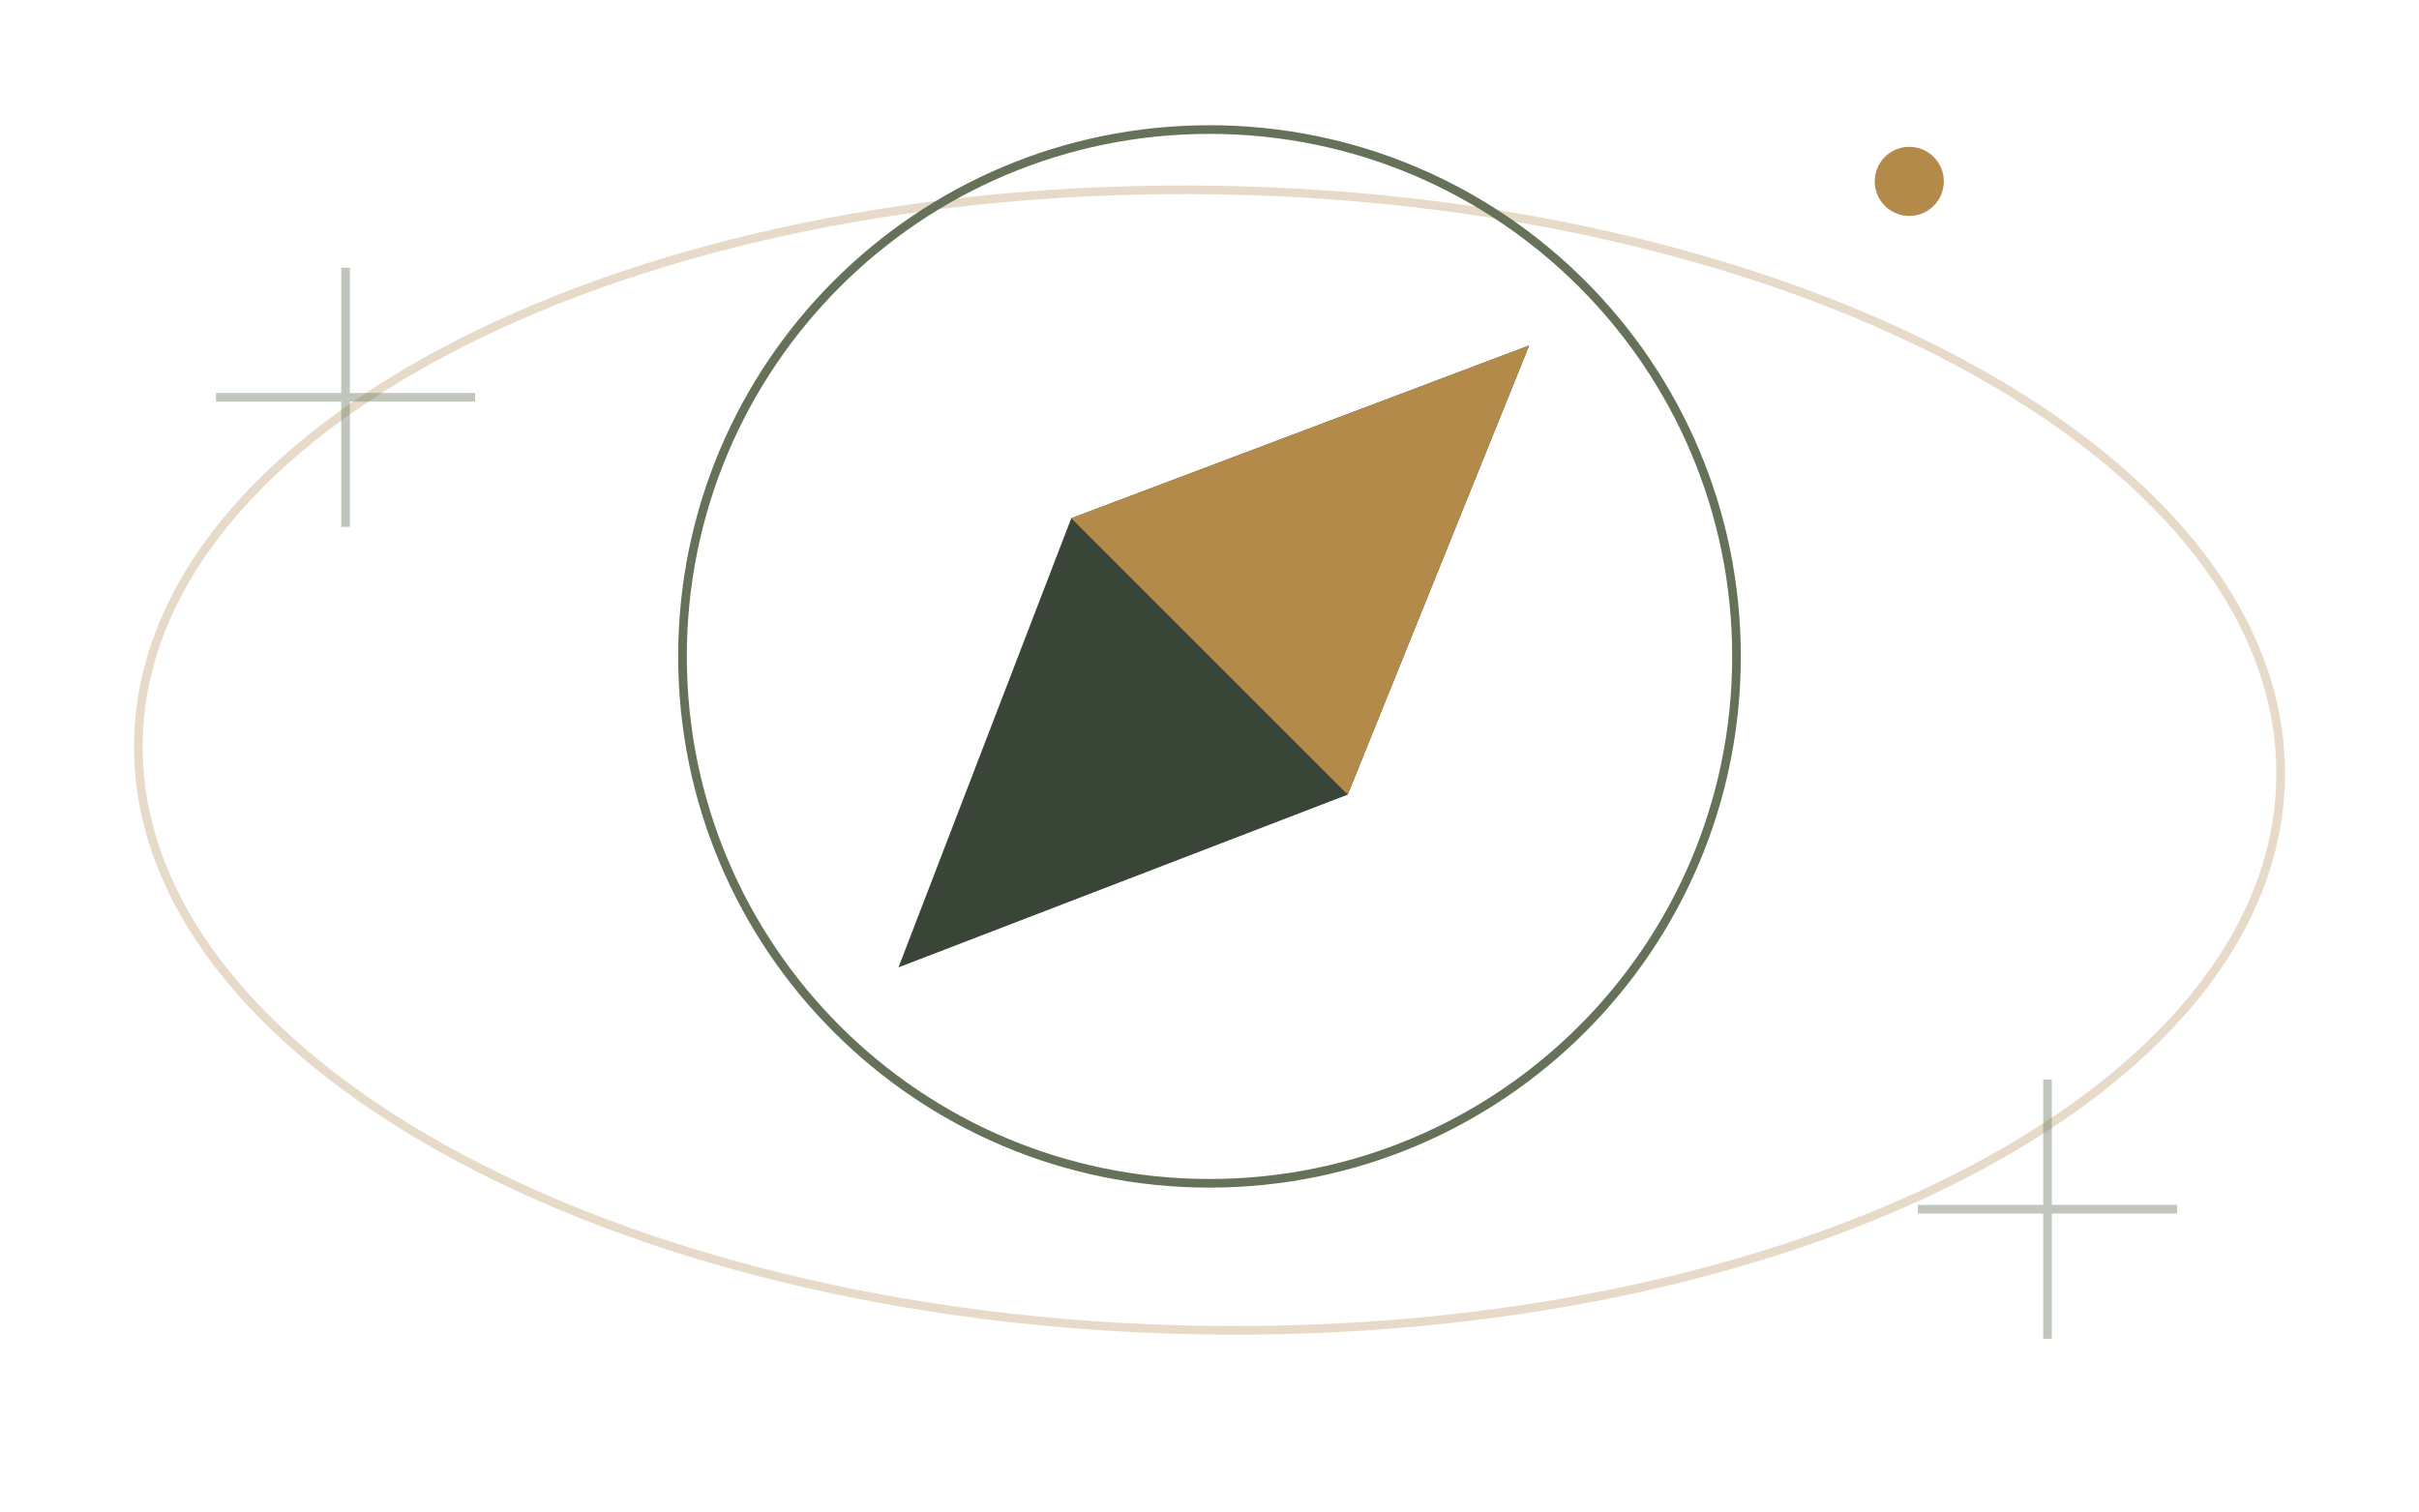
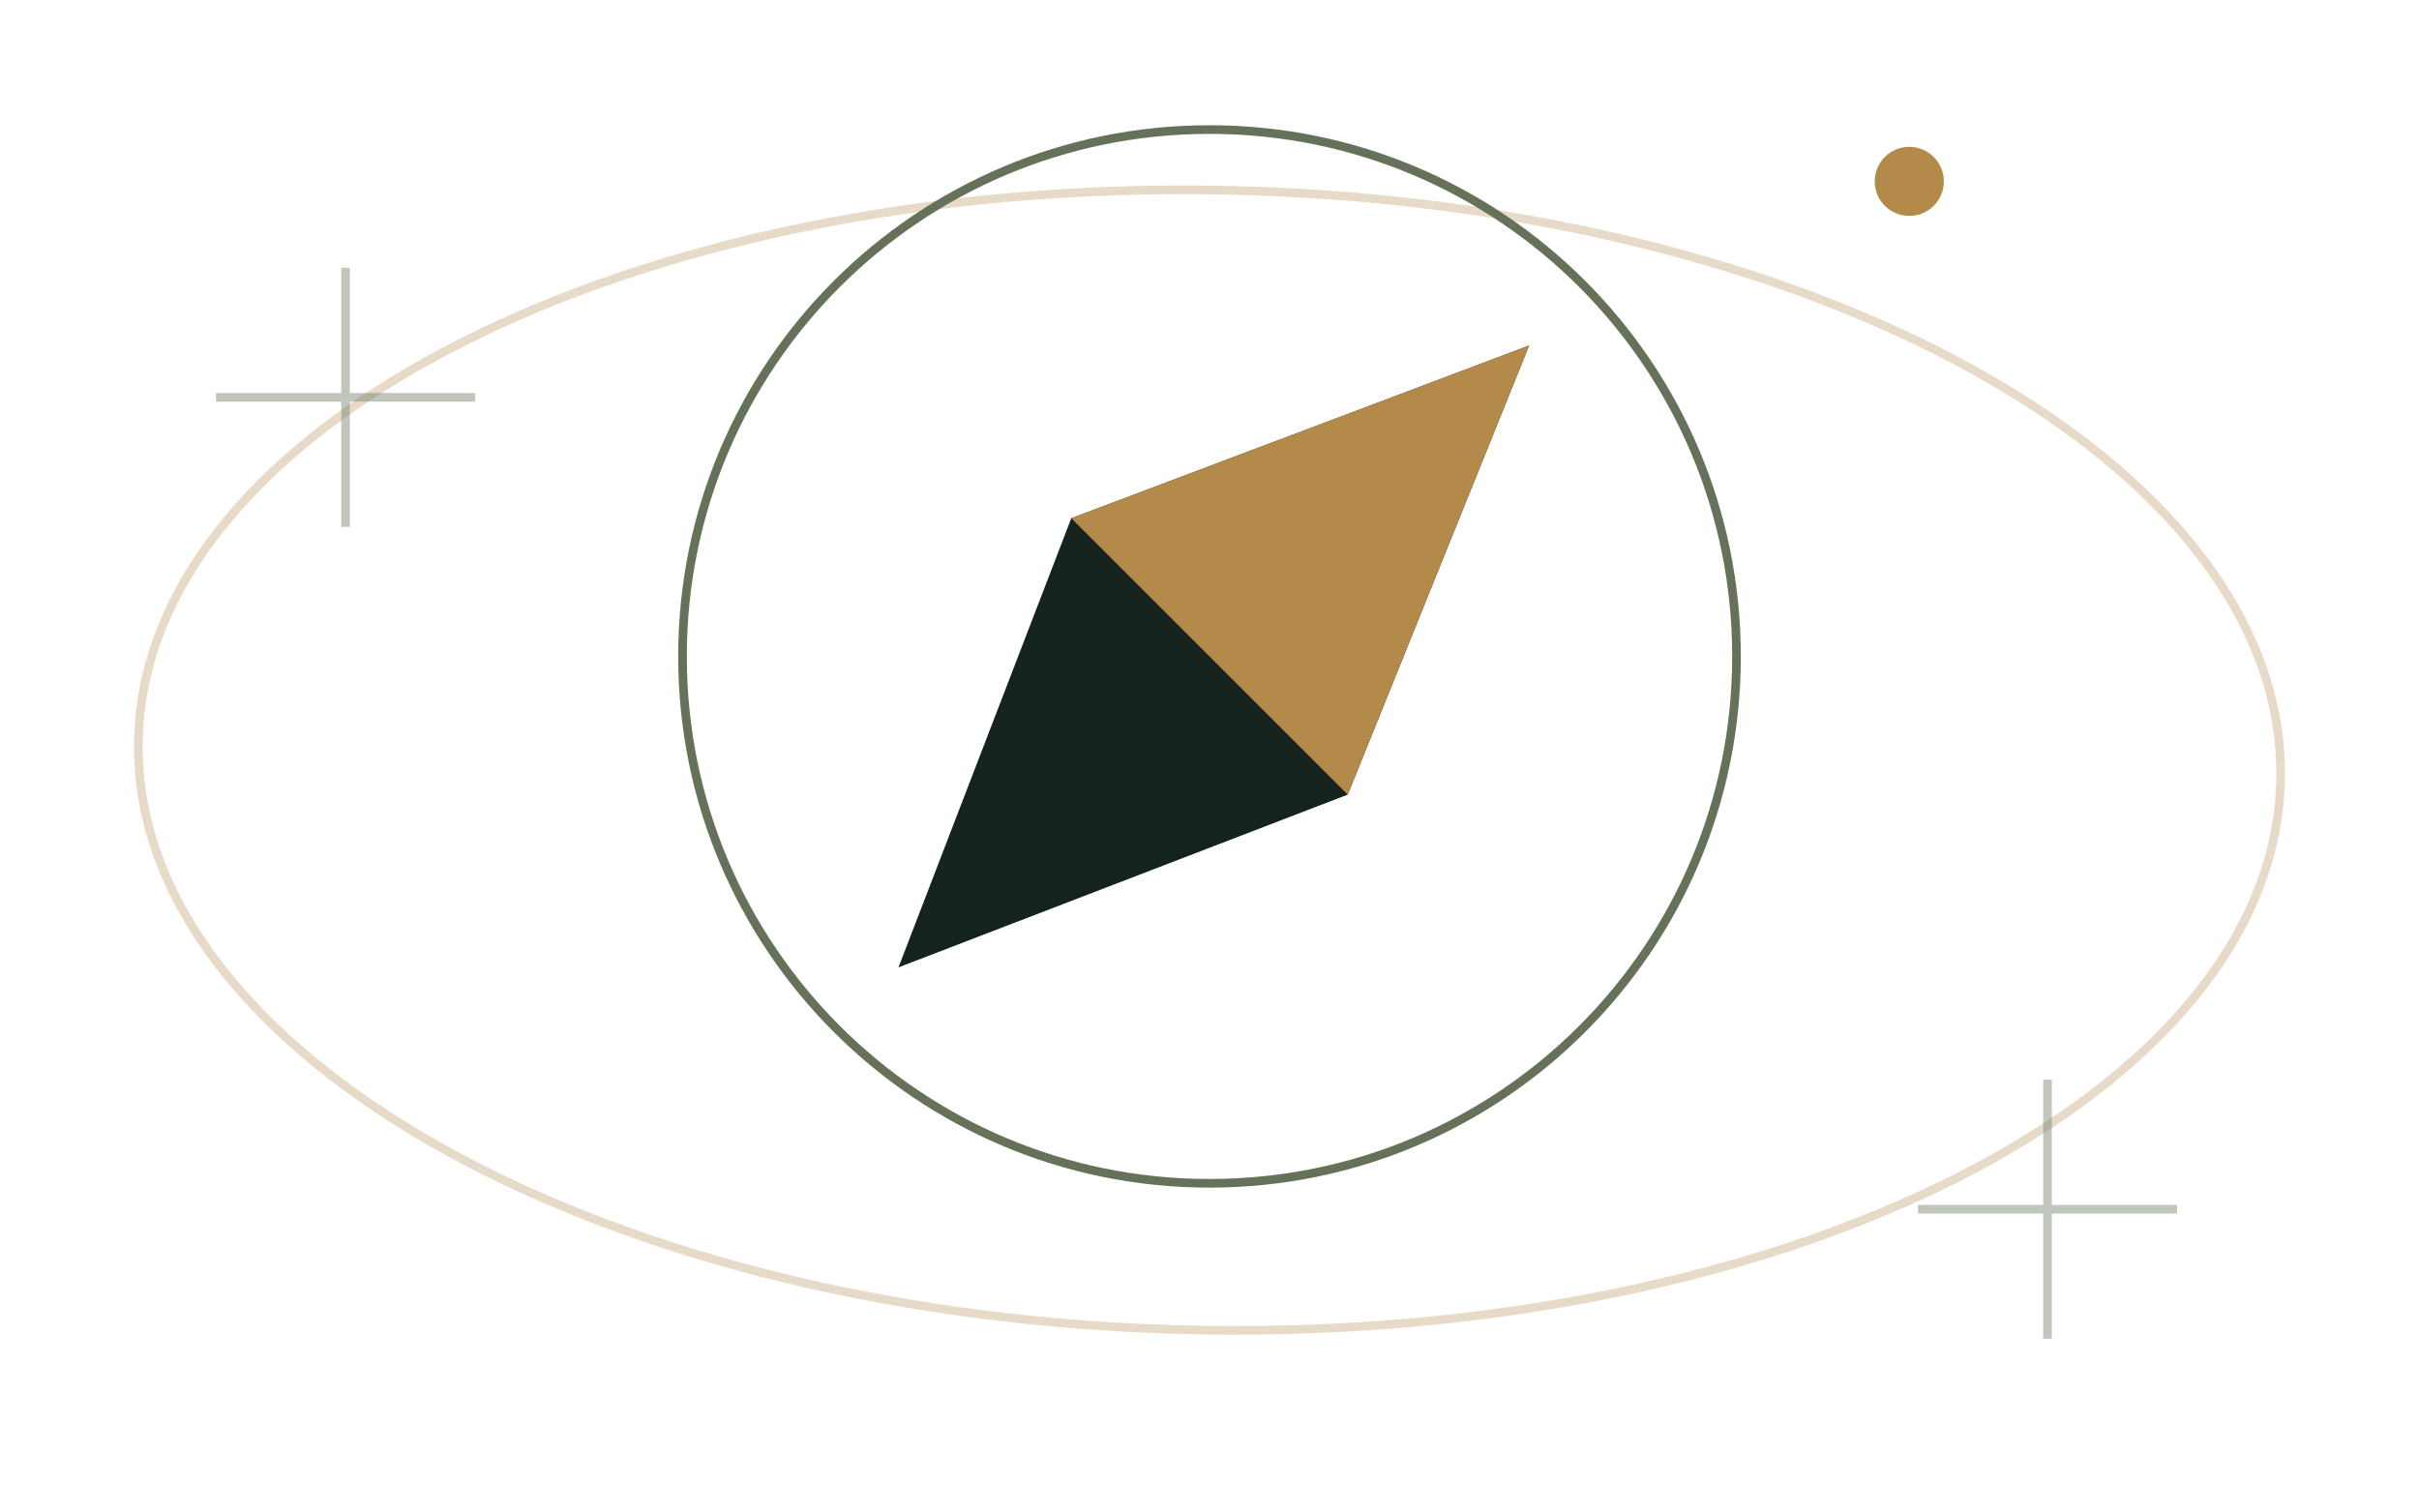
<svg xmlns="http://www.w3.org/2000/svg" viewBox="0 0 280 175" fill="none">
  <ellipse cx="140" cy="88" rx="124" ry="66" transform="rotate(1 140 88)" stroke="#ad834a" stroke-opacity=".3" />
  <path d="M25 46H55M40 31v30M222 140h30m-15-15v30" stroke="#657158" stroke-opacity=".4" />
-   <path d="m104 112 20-52 53-20-21 52Z" fill="#394536" />
+   <path d="m104 112 20-52 53-20-21 52Z" fill="#14231c" />
  <path d="m124 60 32 32 21-52Z" fill="#b48a4a" />
  <circle cx="140" cy="76" r="61" fill="none" stroke="#657158" />
  <circle cx="221" cy="21" r="4" fill="#b48a4a" />
</svg>
